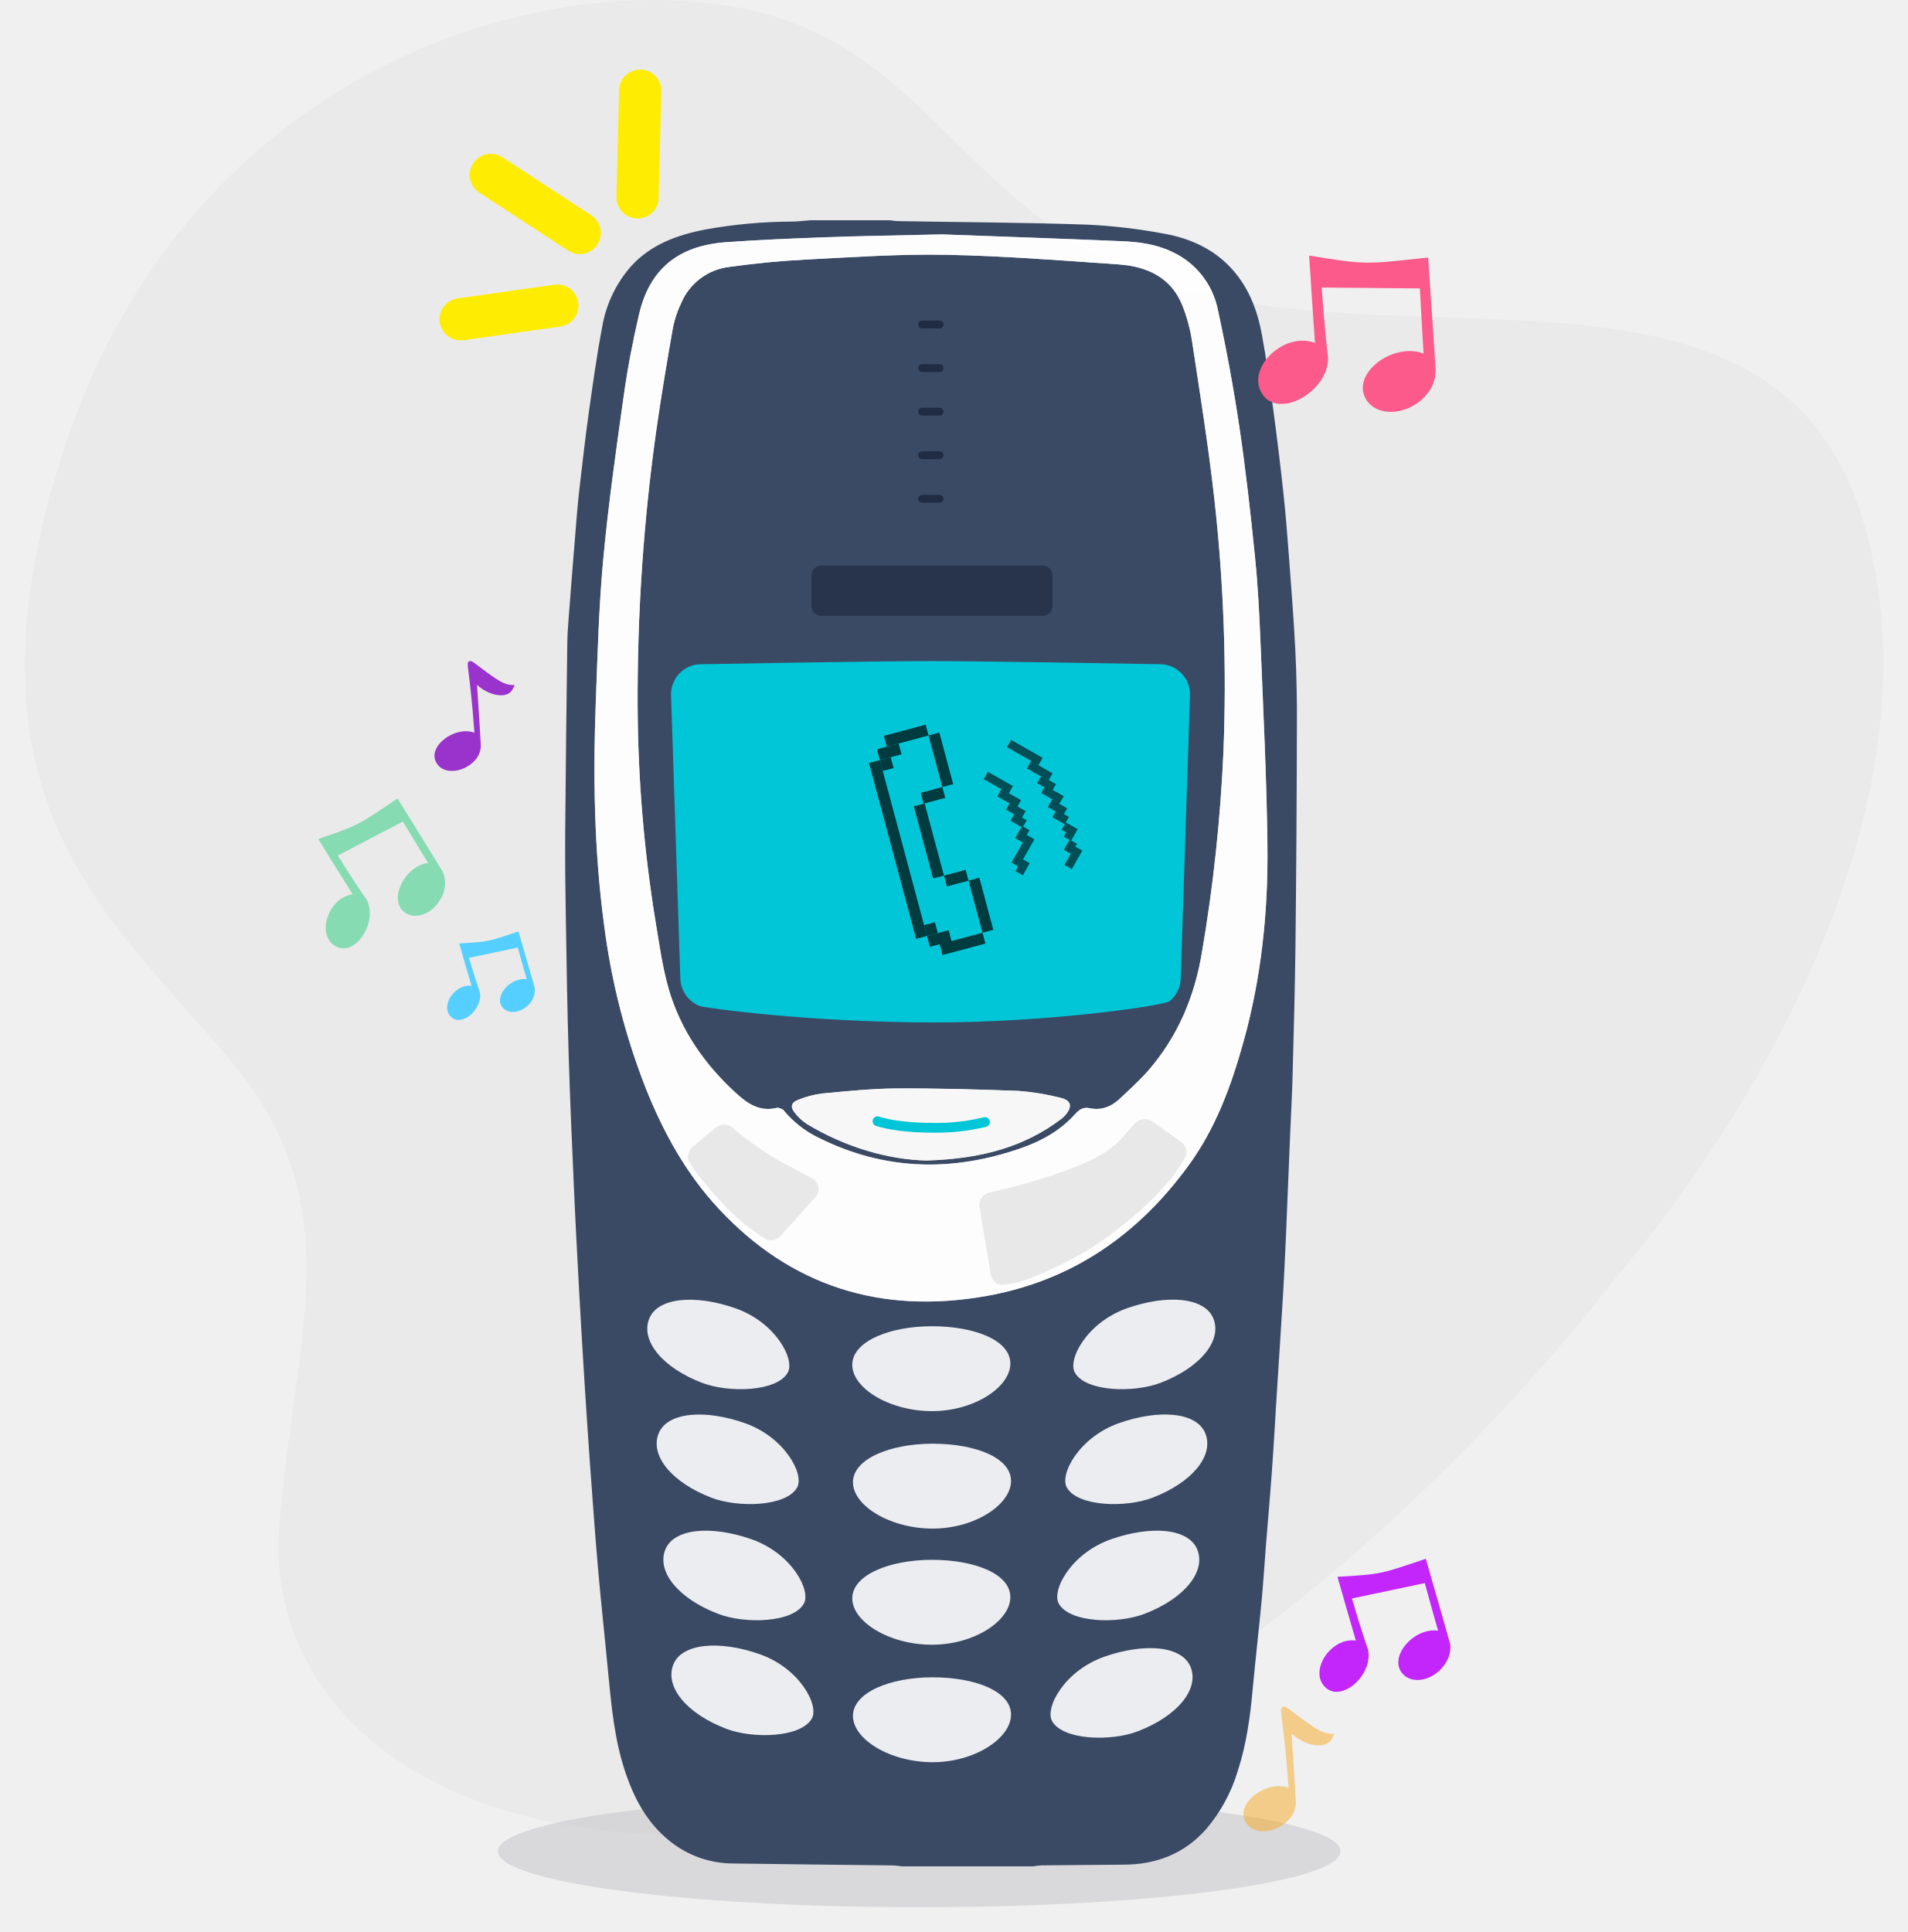
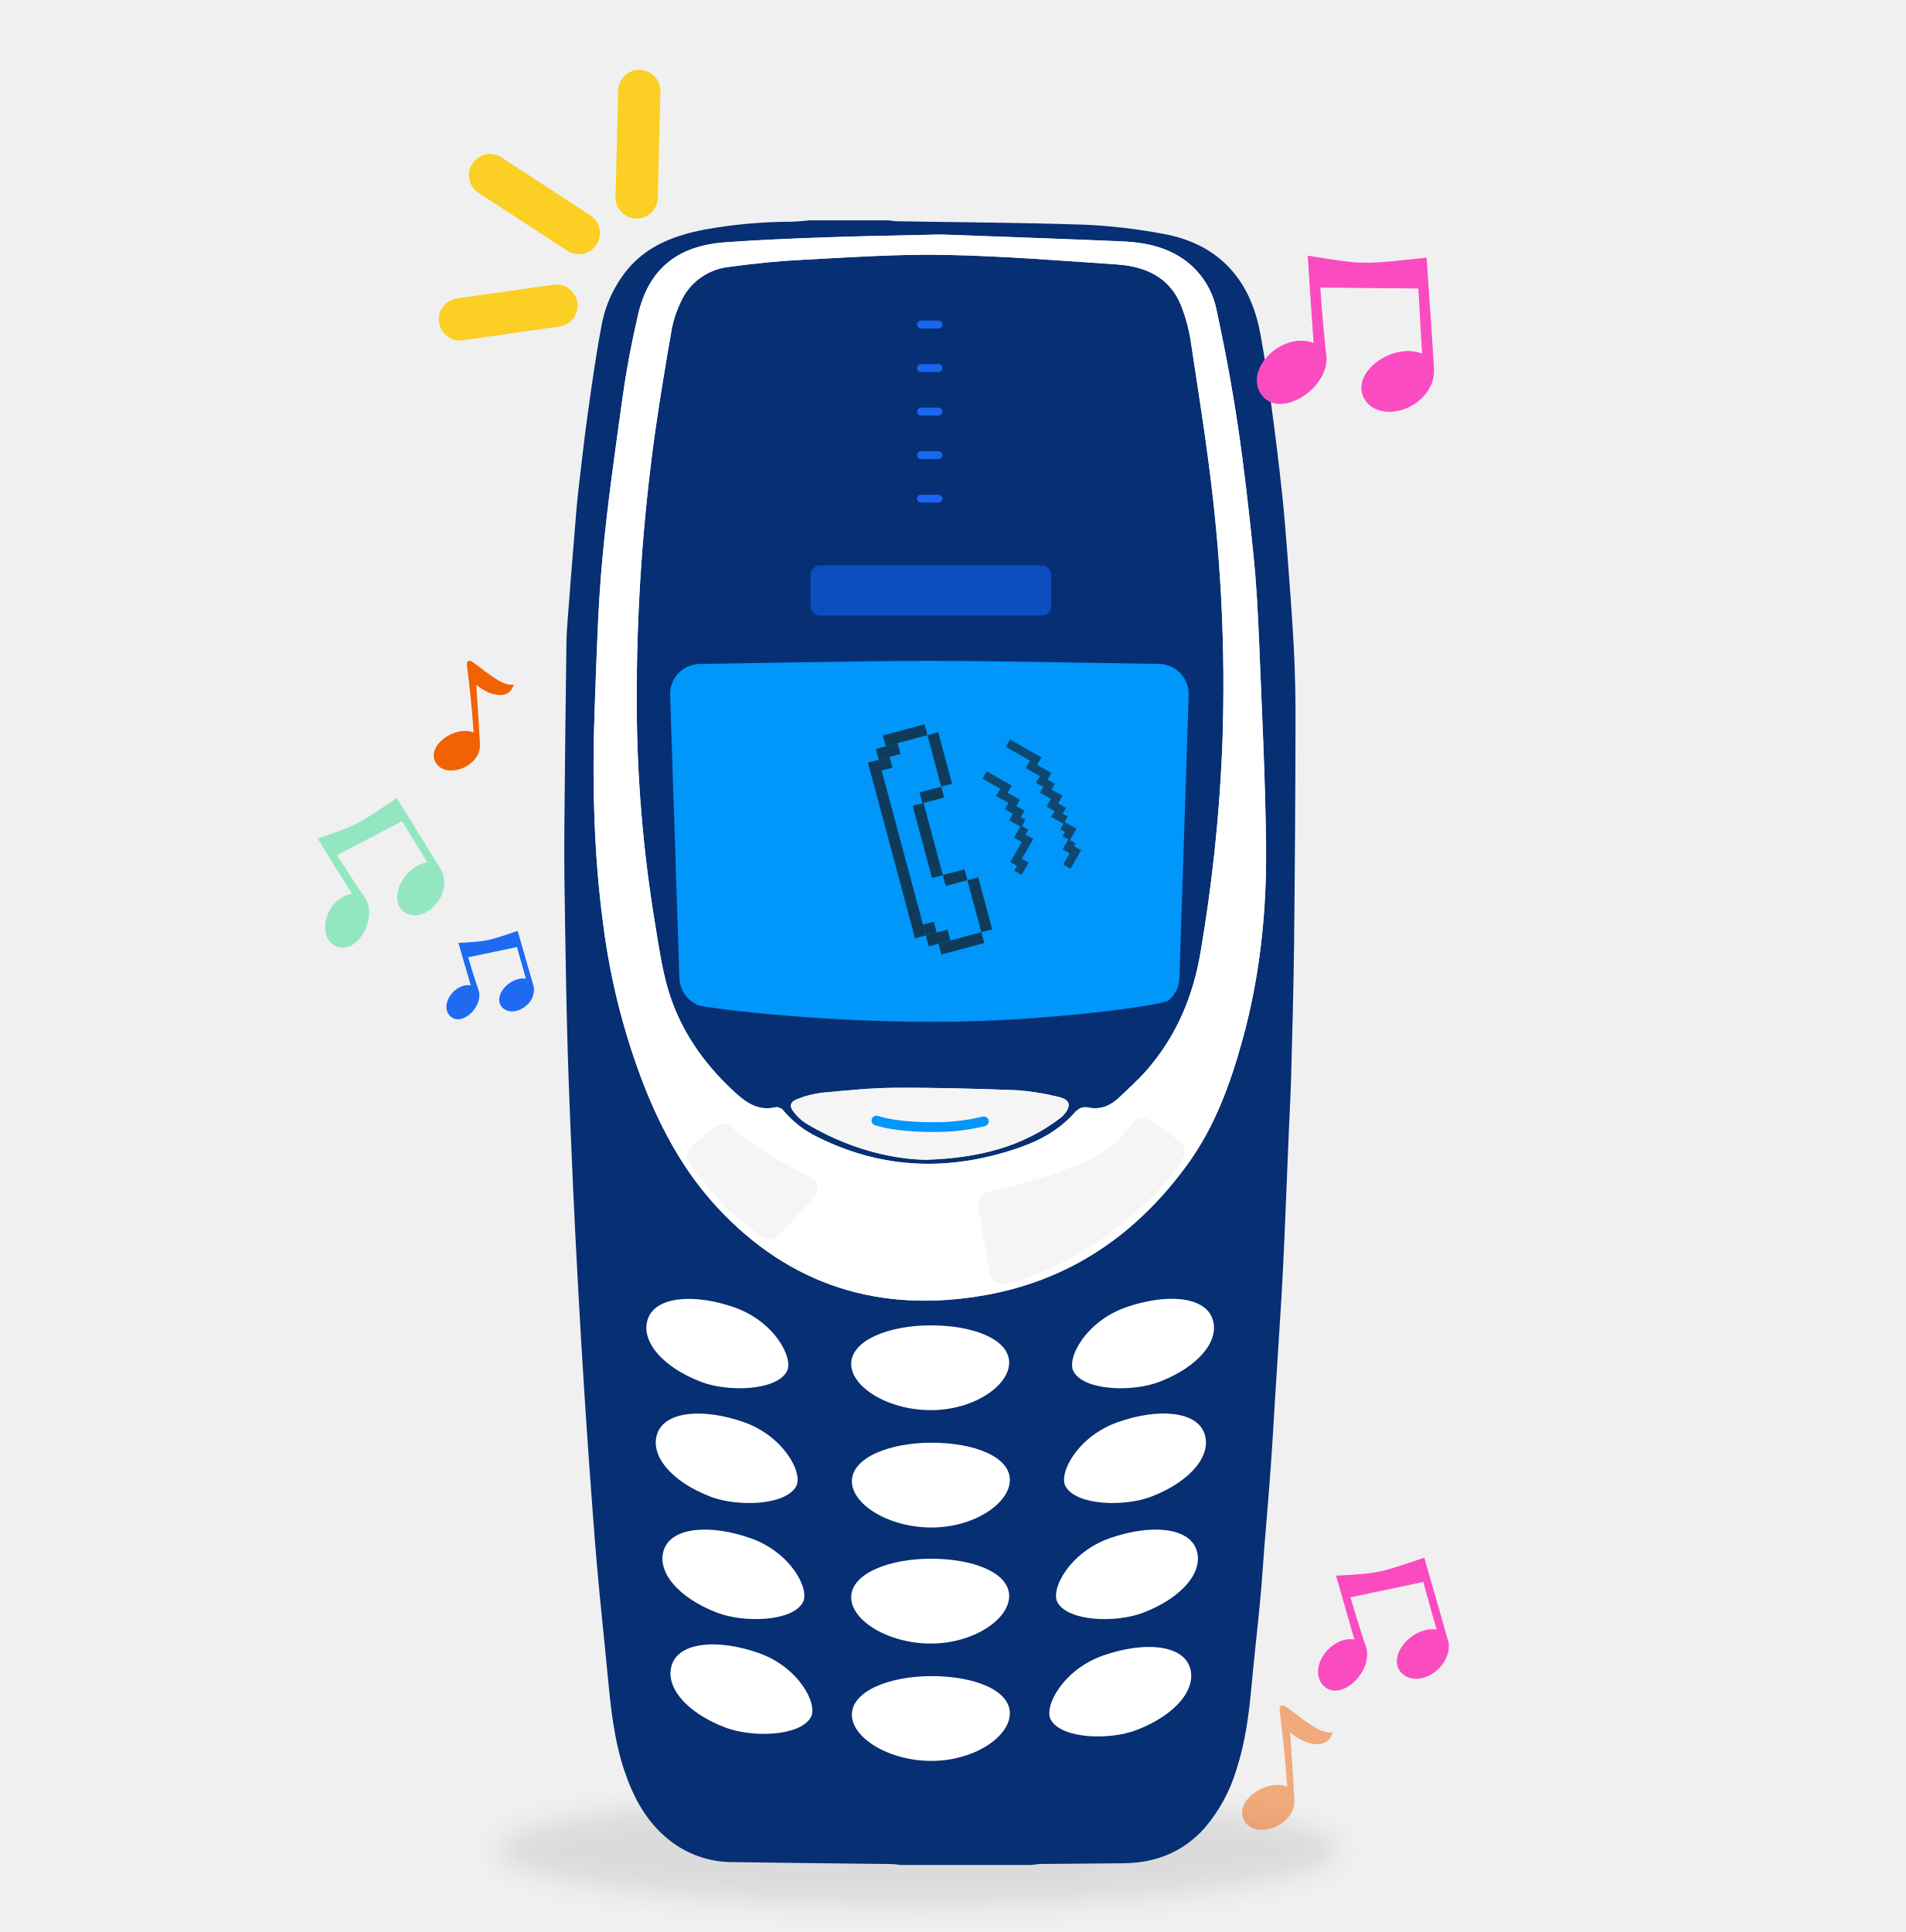
- <svg xmlns="http://www.w3.org/2000/svg" width="1080" height="1094" viewBox="0 0 1080 1094" fill="none">
-   <g opacity=".1" filter="url(#ringtones __a)">
-     <path d="M759.117 1048.31c0 17.5-106.827 31.69-238.605 31.69s-238.605-14.19-238.605-31.69c0-17.51 106.827-31.7 238.605-31.7s238.605 14.19 238.605 31.7Z" fill="#0A0F1A" />
+ <svg xmlns="http://www.w3.org/2000/svg" width="1080" height="1095" viewBox="0 0 1080 1095" fill="none">
+   <g opacity="0.1" filter="url(#filter0_f_196_25258)">
+     <path d="M758.869 1048.49C758.869 1066 652.043 1080.19 520.265 1080.19C388.487 1080.19 281.66 1066 281.66 1048.49C281.66 1030.99 388.487 1016.8 520.265 1016.8C652.043 1016.8 758.869 1030.99 758.869 1048.49Z" fill="#1F1F1F" />
  </g>
-   <path d="M912.494 726.612S710.763 995.03 482.862 1031.56c-227.901 36.52-332.657-61.679-324.798-166.73 7.859-105.051 41.887-180.43-26.169-262.662-68.056-82.232-162.439-148.497-94.304-351.815C105.725 47.035 294.254-16.9 414.806 3.658 535.358 24.216 545.731 138.45 687.187 168.122c141.455 29.672 319.613-25.081 366.763 123.347 47.15 148.429-47.15 323.993-141.456 435.143Z" fill="#B9CBD3" style="mix-blend-mode:luminosity" opacity=".16" />
-   <path d="M733.459 367.379c-.861-17.169-2.267-34.302-3.515-51.453-.931-12.3-1.88-24.601-3.215-36.902a1743.857 1743.857 0 0 0-5.835-47.868c-1.862-13.899-3.778-27.782-6.308-41.576-2.53-13.795-7.486-27.079-17.573-37.904-10.086-10.825-23.213-16.747-37.657-19.33a316.623 316.623 0 0 0-44.143-5.166c-35.479-1.195-70.993-1.353-106.472-1.968-1.634 0-3.25-.334-4.867-.51h-44.81c-3.515.264-7.029.738-10.544.773a280.08 280.08 0 0 0-49.203 4.499c-15.955 3.093-30.752 8.505-41.857 20.683a69.471 69.471 0 0 0-16.466 34.53c-3.128 16.377-5.395 32.913-7.714 49.414-1.968 14.058-3.515 28.116-5.166 42.174-1.002 8.891-1.758 17.836-2.425 26.763a6062.208 6062.208 0 0 0-3.691 46.637c-.334 4.587-.703 9.191-.755 13.795-.457 35.777-.932 71.555-1.195 107.333-.123 16.729.105 33.475.386 50.222.405 25.111.809 50.205 1.564 75.298.756 25.094 1.863 50.398 2.988 75.562.861 19.857 1.933 39.696 3.005 59.536a6249.747 6249.747 0 0 0 3.022 51.153c.949 15.23 1.968 30.459 3.058 45.689 1.441 19.804 2.829 39.608 4.569 59.395 1.757 20.12 3.988 40.206 5.869 60.326 1.757 18.17 3.514 36.34 9.208 53.846 5.078 15.43 12.3 29.62 25.638 40.26a57.322 57.322 0 0 0 35.778 12.61c30.084.46 60.15.72 90.235 1.09 1.757 0 3.514.35 5.271.53h74.332c1.604-.28 3.224-.47 4.85-.56 15.429-.16 30.852-.28 46.269-.39 18.644 0 34.477-6.2 46.76-19.96a90.638 90.638 0 0 0 18.065-33.14c4.902-15.081 7.029-30.633 8.434-46.29 1.582-16.852 3.515-33.687 5.114-50.539.984-10.543 1.599-21.087 2.443-31.507 1.177-14.708 2.512-29.417 3.514-44.142.949-12.916 1.634-25.867 2.443-38.801 1.212-19.329 2.495-38.659 3.655-57.989.65-11 1.159-22.018 1.652-33.019.843-19.628 1.599-39.239 2.424-58.868.44-10.649 1.055-21.297 1.336-31.946.65-24.848 1.371-49.713 1.652-74.561.457-41.588.726-83.176.808-124.765a762.445 762.445 0 0 0-.931-42.964Zm-29.241 222.327c-6.888 24.83-15.692 49.028-31.209 70.29-28.116 38.66-65.422 65.142-114.221 73.805-59.87 10.684-110.97-5.483-151.827-49.449-18.644-19.998-31.349-43.281-41.277-68.182a386.934 386.934 0 0 1-23.512-91.992c-5.764-42.472-6.344-85.156-4.727-127.875 1.019-26.552 1.757-53.157 4.182-79.586 2.899-31.015 7.292-61.925 11.633-92.8 2.126-15.359 5.113-30.664 8.61-45.794 5.922-25.639 22.107-39.029 49.379-40.944 19.031-1.371 38.097-2.127 57.164-2.812 19.066-.685 38.413-.966 65.018-1.599 29.047 1.072 65.422 2.32 101.797 3.848 9.595.404 19.137 1.652 27.976 5.782a46.016 46.016 0 0 1 26.482 33.194 1036.492 1036.492 0 0 1 12.107 65.897c3.655 24.602 6.414 49.326 8.909 74.068 1.652 16.29 2.461 32.668 3.128 49.028 1.529 38.185 3.515 76.37 3.901 114.572.387 37.254-3.461 74.332-13.513 110.549Z" fill="#3A4A65" />
-   <path d="M674.995 193.164a92.073 92.073 0 0 0-5.536-20.349c-6.273-15.569-19.734-21.965-35.988-23.09-32.527-2.232-65.019-4.832-97.633-5.447-26.605-.51-53.298 1.353-79.92 2.723-14.234.721-28.467 2.144-42.578 4.095a33.935 33.935 0 0 0-27.554 20.419 59.76 59.76 0 0 0-4.709 14.058c-3.357 19.137-6.572 38.291-9.331 57.515a1082.214 1082.214 0 0 0-10.649 156.114 774.897 774.897 0 0 0 10.104 122.516c2.091 12.793 3.831 25.779 7.433 38.22 6.713 23.178 20.156 42.684 38.343 59.255 6.52 5.939 13.285 10.455 22.845 8.188a1.906 1.906 0 0 1 1.124 0c.984.387 2.232.633 2.812 1.371a58.21 58.21 0 0 0 20.155 15.71c37.096 18.433 75.316 19.33 114.134 5.781 11.738-4.077 22.51-10.122 30.769-19.33 2.443-2.741 4.657-4.094 8.242-3.356 7.029 1.441 12.617-1.107 17.432-5.711 5.272-5.043 10.772-9.928 15.552-15.393 16.957-19.471 26.358-41.999 30.576-67.092a911.17 911.17 0 0 0 12.16-113.255 945.94 945.94 0 0 0-5.131-143.199c-3.321-30.014-8.119-59.869-12.652-89.743Zm-74.016 440.438c-20.911 15.815-45.179 22.616-76.317 23.565-21.456-.51-45.689-7.328-67.953-20.806a27.896 27.896 0 0 1-6.695-6.326c-2.584-3.181-2.056-5.694 1.915-7.205a53.333 53.333 0 0 1 13.777-3.62c13.952-1.3 27.94-2.759 41.91-2.847 23.108-.123 46.234.545 69.342 1.406 7.41.58 14.761 1.755 21.983 3.515 2.987.597 7.117 1.757 6.906 5.131-.158 2.478-2.583 5.447-4.868 7.187Z" fill="#3A4A65" />
-   <path d="M572.125 772.109c0 13.267-20.279 26.938-44.371 26.938-24.092 0-45.144-12.95-45.144-26.218 0-13.267 21.087-21.842 45.144-21.842s44.371 7.855 44.371 21.122Zm-126.03 5.096c-6.08 10.912-33.388 11.65-48.553 5.816-22.37-8.575-34.723-23.652-30.014-36.076 4.71-12.424 26.359-14.058 48.975-6.116 22.616 7.943 33.774 28.855 29.592 36.376Zm162.547 0c6.08 10.912 33.387 11.65 48.552 5.816 22.37-8.575 34.724-23.652 30.014-36.111-4.709-12.459-26.358-14.058-48.974-6.116-22.616 7.943-33.775 28.89-29.592 36.411Zm-36.131 61.398c0 13.285-20.296 26.956-44.388 26.956s-45.126-12.951-45.126-26.218 21.087-21.842 45.126-21.842c24.04 0 44.388 7.837 44.388 21.104Zm-121.109 3.655c-6.062 10.913-33.387 11.651-48.552 5.817-22.37-8.593-34.724-23.653-29.997-36.112 4.727-12.459 26.359-14.058 48.957-6.098 22.599 7.961 33.74 28.942 29.592 36.393Zm152.688 0c6.08 10.913 33.388 11.651 48.553 5.817 22.37-8.593 34.723-23.653 30.014-36.129-4.71-12.477-26.359-14.058-48.975-6.098s-33.774 28.96-29.592 36.41Zm-31.965 62.137c0 13.267-20.279 26.938-44.371 26.938-24.092 0-45.144-12.951-45.144-26.235 0-13.285 21.087-21.843 45.144-21.843s44.371 7.872 44.371 21.14Zm-116.927 3.637c-6.08 10.93-33.388 11.651-48.553 5.817-22.37-8.576-34.723-23.635-30.014-36.112 4.709-12.476 26.359-14.058 48.975-6.115 22.615 7.943 33.774 28.889 29.592 36.41Zm144.34 0c6.08 10.93 33.388 11.651 48.553 5.817 22.37-8.576 34.723-23.635 30.014-36.112-4.71-12.476-26.359-14.058-48.975-6.115s-33.774 28.889-29.592 36.41Zm-27.027 62.857c0 13.285-20.296 26.957-44.388 26.957s-45.126-12.951-45.126-26.219c0-13.267 21.087-21.842 45.126-21.842 24.04 0 44.388 7.837 44.388 21.104Zm-112.762 2.196c-6.08 10.913-33.388 11.651-48.553 5.817-22.422-8.575-34.723-23.653-30.013-36.112 4.709-12.458 26.358-14.058 48.974-6.115 22.616 7.943 33.775 28.889 29.592 36.41Zm135.994 1.459c6.08 10.913 33.387 11.651 48.553 5.817 22.369-8.593 34.723-23.653 30.013-36.13-4.709-12.476-26.358-14.058-48.974-6.097-22.616 7.96-33.757 28.889-29.592 36.41Zm121.936-495.457c-.457-38.203-2.373-76.388-3.901-114.573-.668-16.36-1.476-32.738-3.128-49.027-2.496-24.742-5.272-49.467-8.91-74.069-3.268-22.071-7.362-44.071-12.107-65.897a46.021 46.021 0 0 0-26.482-33.194c-8.786-4.13-18.381-5.377-27.975-5.781-36.375-1.529-72.75-2.777-101.798-3.849-26.552.633-45.688.896-65.018 1.599s-38.133 1.441-57.164 2.812c-27.272 1.986-43.456 15.376-49.378 41.014-3.515 15.13-6.467 30.436-8.611 45.794-4.34 30.875-8.786 61.785-11.633 92.801-2.478 26.358-3.163 53.034-4.182 79.586-1.617 42.718-1.037 85.402 4.727 127.875a386.994 386.994 0 0 0 23.512 91.992c9.981 24.9 22.686 48.184 41.278 68.217 40.856 43.931 91.957 60.133 151.826 49.449 48.852-8.787 86.106-35.251 114.222-73.805 15.516-21.245 24.32-45.442 31.208-70.29 10.105-36.252 13.953-73.33 13.514-110.654Zm-24.901-52.981a911.098 911.098 0 0 1-12.177 113.202c-4.165 25.093-13.619 47.621-30.576 67.092-4.78 5.465-10.28 10.35-15.552 15.393-4.815 4.604-10.438 7.152-17.432 5.711-3.515-.738-5.799.615-8.242 3.357-8.259 9.243-19.031 15.288-30.769 19.329-38.818 13.479-77.038 12.653-114.134-5.781a58.2 58.2 0 0 1-20.155-15.71c-.58-.738-1.758-.984-2.812-1.37a1.893 1.893 0 0 0-1.125 0c-9.559 2.266-16.324-2.25-22.844-8.189-18.187-16.571-31.63-36.077-38.343-59.255-3.515-12.441-5.272-25.427-7.433-38.22a774.994 774.994 0 0 1-10.14-122.428 1082.214 1082.214 0 0 1 10.649-156.114c2.759-19.224 5.975-38.378 9.331-57.515a59.718 59.718 0 0 1 4.71-14.058 33.923 33.923 0 0 1 27.641-20.454c14.058-1.951 28.345-3.374 42.579-4.095 26.622-1.37 53.315-3.233 79.919-2.723 32.58.615 65.107 3.215 97.633 5.447 16.255 1.125 29.715 7.521 35.989 23.09a92.126 92.126 0 0 1 5.535 20.349c4.534 29.874 9.331 59.747 12.705 89.743a945.918 945.918 0 0 1 5.043 143.199Z" fill="#fff" fill-opacity=".9" />
-   <path d="M598.942 621.231a138.476 138.476 0 0 0-21.984-3.515c-23.107-.861-46.233-1.528-69.341-1.405-13.97.087-27.958 1.546-41.91 2.846a53.333 53.333 0 0 0-13.777 3.62c-3.971 1.511-4.499 4.024-1.915 7.205a27.878 27.878 0 0 0 6.695 6.326c22.194 13.478 46.497 20.296 67.953 20.806 31.138-.949 55.406-7.679 76.317-23.565 2.285-1.757 4.71-4.709 4.868-7.24.211-3.374-3.919-4.481-6.906-5.078Z" fill="#F7F7F7" />
-   <path d="m405.397 638.417-13.109 10.86a7.931 7.931 0 0 0-2.601 6.291c0 2.688 5.272 10.192 18.293 24.601 7.55 8.42 16.281 15.7 25.92 21.614a7.48 7.48 0 0 0 8.364-2.179l19.699-21.965a6.835 6.835 0 0 0-2.003-10.333l-18.855-10.104a192.07 192.07 0 0 1-22.458-15.288l-4.393-3.866a7.52 7.52 0 0 0-8.857.369Zm149.19 44.81 6.397 38.009a7.505 7.505 0 0 0 3.989 5.817c2.108 1.142 11.387.087 22.844-5.079 9.278-4.182 24.602-10.174 43.931-25.076 30.717-23.547 38.221-39.731 38.221-39.731a7.336 7.336 0 0 0 1.683-5.751 7.333 7.333 0 0 0-3.16-5.092l-15.604-11.035a7.737 7.737 0 0 0-9.753.386c-10.403 10.544-10.438 16.466-40.61 27.537a334.469 334.469 0 0 1-42.666 12.125 7.538 7.538 0 0 0-5.272 7.89Z" fill="#E8E8E8" />
-   <path fill-rule="evenodd" clip-rule="evenodd" d="M494.272 634.061a2.762 2.762 0 0 1 3.485-1.767c6.371 2.085 17.464 3.553 30.297 3.553l.053.001c9.773.19 19.529-.877 29.03-3.174a2.763 2.763 0 0 1 1.299 5.371 119.568 119.568 0 0 1-30.409 3.328c-13.094-.002-24.834-1.485-31.989-3.827a2.763 2.763 0 0 1-1.766-3.485Z" fill="#00C6D7" />
-   <path fill-rule="evenodd" clip-rule="evenodd" d="M519.935 183.752c0-1.233.999-2.232 2.231-2.232h9.894a2.231 2.231 0 0 1 0 4.464h-9.894a2.231 2.231 0 0 1-2.231-2.232Zm0 24.672c0-1.233.999-2.232 2.231-2.232h9.894a2.231 2.231 0 0 1 0 4.464h-9.894c-1.232 0-2.231-1-2.231-2.232Zm0 24.672c0-1.233.999-2.232 2.231-2.232h9.894a2.231 2.231 0 0 1 0 4.463h-9.894a2.231 2.231 0 0 1-2.231-2.231Zm0 24.672c0-1.233.999-2.232 2.231-2.232h9.894a2.231 2.231 0 0 1 0 4.463h-9.894a2.231 2.231 0 0 1-2.231-2.231Zm0 24.671c0-1.232.999-2.231 2.231-2.231h9.894a2.231 2.231 0 0 1 0 4.463h-9.894a2.231 2.231 0 0 1-2.231-2.232Z" fill="#202C44" />
-   <path d="M656.538 376.109s-96.824-1.757-129.193-1.757c-32.369 0-129.826 1.757-129.826 1.757a17.053 17.053 0 0 0-16.256 10.553 17.022 17.022 0 0 0-1.281 6.704l5.272 160.929a17.323 17.323 0 0 0 11 15.393c2.161.879 60.678 9.278 133.551 9.278 63.525 0 129.316-9.471 132.462-12.037a16.951 16.951 0 0 0 6.326-12.634l5.272-160.929a17.048 17.048 0 0 0-17.327-17.257Z" fill="#00C6D7" />
-   <path d="M590.445 320.267H465.064a5.526 5.526 0 0 0-5.526 5.526v17.415a5.526 5.526 0 0 0 5.526 5.526h125.381a5.526 5.526 0 0 0 5.526-5.526v-17.415a5.526 5.526 0 0 0-5.526-5.526Z" fill="#27344C" />
-   <path d="M515.718 455.646h-10.051v9.647h10.051v-9.647Zm-10.052 8.381h-4.92v4.71h4.92v-4.71Zm-3.426 4.71h-4.921v4.709h4.921v-4.709Z" fill="#00C6D7" />
-   <path d="M812.937 210.506c0-2.561-1.927-30.43-4.235-64.679-35.719 3.82-34.491 4.268-67.373-1.109a5755.035 5755.035 0 0 0 3.303 49.485c-17.278-6.637-38.748 13.763-30.236 28.274 9.168 15.684 38.006-.768 37.625-19.952 0 0-1.948-15.3-3.578-39.712l55.58.512c.508 7.554 1.143 22.385 2.117 36.874-17.193-6.615-41.203 11.267-32.649 25.842 4.7 8.023 16.939 9.559 27.25 3.414 7.474-4.46 12.217-11.886 12.069-18.949h.127Z" fill="#FB5A8B" />
-   <path d="M286.309 387.152c-3.632-1.057-10.519-6.313-14.636-9.456-4.116-3.144-4.816-3.658-5.892-3.198-2.26.759 0 1.816 2.879 40.428-10.762-4.173-27.039 7.641-21.524 17.043 5.812 9.917 25.371 2.385 25.129-9.917 0-1.165-1.237-20.756-2.125-34.25 6.053 5.718 17.084 8.752 20.259 2.304l1.076-2.195a12.93 12.93 0 0 1-5.166-.759Z" fill="#93C" />
-   <path opacity=".5" d="M749.683 980.902c-4.11-1.199-11.904-7.163-16.562-10.73-4.658-3.566-5.449-4.15-6.667-3.627-2.558.861 0 2.06 3.257 45.865-12.177-4.73-30.596 8.67-24.355 19.34 6.576 11.25 28.709 2.71 28.435-11.25 0-1.32-1.401-23.55-2.405-38.86 6.85 6.487 19.332 9.93 22.924 2.613l1.218-2.49a14.618 14.618 0 0 1-5.845-.861Z" fill="#F6A721" />
-   <path d="M302.657 558.844c-.316-1.248-4.252-14.779-9.067-31.402-17.309 5.781-16.659 5.816-33.564 6.8 2.46 8.558 4.956 17.134 7.029 24.022-9.296-1.388-17.748 11-11.949 17.221 6.256 6.73 18.785-4.516 16.518-13.935 0 0-2.618-7.328-6.08-19.171l27.659-5.817c1.072 3.673 2.988 10.913 5.079 17.924-9.261-1.371-19.242 10.051-13.426 16.307 3.216 3.427 9.437 2.847 13.9-1.3a11.54 11.54 0 0 0 3.954-10.649h-.053Z" fill="#55CFFF" />
-   <path d="M820.889 929.901c-.479-1.86-6.334-22.311-13.514-47.243-25.774 8.682-24.835 8.738-50.002 10.225 3.682 12.866 7.364 25.769 10.42 36.125-13.862-2.082-26.437 16.566-17.802 25.936 9.315 10.096 27.983-6.823 24.614-20.972 0 0-3.903-11.025-9.058-28.836l41.276-8.701c1.583 5.577 4.437 16.398 7.548 26.958-13.771-2.063-28.646 15.134-19.975 24.524 4.768 5.187 14.066 4.313 20.712-1.953 4.805-4.518 7.106-10.802 5.873-16.026l-.092-.037Z" fill="#C226FB" />
-   <path opacity=".5" d="M250.359 493.056c-.932-1.656-11.88-19.28-25.28-40.963-22.243 15.087-21.311 14.874-44.833 23.018 6.873 11.242 13.826 22.324 19.5 31.297-13.719 1.709-20.779 22.671-10.096 29.186 11.508 7.05 24.8-13.885 17.848-26.329 0 0-6.607-9.373-16.197-24.808l36.842-19.226c2.983 4.753 8.551 14.286 14.305 23.419-13.666 1.709-23.256 21.897-12.547 28.466 5.914 3.605 14.518.293 19.18-7.37a17.044 17.044 0 0 0 1.358-16.69h-.08Z" fill="#21CC79" />
-   <path fill-rule="evenodd" clip-rule="evenodd" d="M267.922 92.537c3.61-5.532 11.021-7.089 16.552-3.478l50.331 32.851c5.531 3.611 7.089 11.021 3.478 16.553-3.61 5.531-11.021 7.088-16.552 3.478L271.4 109.09c-5.531-3.611-7.089-11.022-3.478-16.553Zm94.901-53.13c6.604.164 11.824 5.65 11.661 12.253l-1.492 60.389c-.164 6.604-5.649 11.824-12.252 11.661-6.604-.163-11.825-5.648-11.661-12.252l1.492-60.39c.163-6.603 5.649-11.824 12.252-11.66Zm-35.391 131.971c.926 6.54-3.624 12.593-10.165 13.519l-54.739 7.754c-6.54.926-12.593-3.624-13.519-10.165-.926-6.54 3.624-12.592 10.165-13.519l54.739-7.753c6.54-.927 12.593 3.624 13.519 10.164Z" fill="#FFEC03" />
-   <g opacity=".7" fill="#000">
-     <path d="m492.103 432.062 6.132-1.643 26.684 99.586-6.132 1.644-26.684-99.587Zm33.695-15.597 6.133-1.643 7.825 29.204-6.133 1.643-7.825-29.204Zm22.65 82.199 6.133-1.643 7.904 29.496-6.133 1.643-7.904-29.496Zm-30.997-42.089 6.133-1.643 10.955 40.886-6.133 1.643-10.955-40.886Zm-20.857-32.285 12.265-3.286 1.644 6.133-12.266 3.286-1.643-6.133Zm24.763 24.666 12.266-3.287 1.643 6.133-12.265 3.286-1.644-6.132Z" />
-     <path d="m534.539 495.818 12.266-3.287 1.643 6.133-12.266 3.286-1.643-6.132Zm-7.975 40.324 12.266-3.287-1.643-6.133-12.266 3.287 1.643 6.133ZM500.5 416.671l23.655-6.339 1.644 6.133-23.656 6.339-1.643-6.133Zm33.257 124.117 24.239-6.495-1.643-6.133-24.239 6.495 1.643 6.133Zm-35.521-110.369 6.133-1.643 1.643 6.133-6.132 1.643-1.644-6.133Z" />
-     <path d="m524.921 530.009 6.133-1.644-1.644-6.132-6.132 1.643 1.643 6.133Z" />
+   <path d="M733.213 367.563C732.352 350.395 730.946 333.262 729.698 316.111C728.767 303.81 727.818 291.509 726.482 279.209C724.76 263.241 722.816 247.285 720.648 231.341C718.786 217.441 716.87 203.559 714.34 189.764C711.809 175.97 706.854 162.685 696.767 151.861C686.681 141.036 673.554 135.114 659.109 132.531C644.535 129.777 629.784 128.051 614.967 127.364C579.488 126.17 543.974 126.011 508.495 125.396C506.861 125.396 505.244 125.062 503.628 124.887H458.818C455.303 125.15 451.789 125.625 448.274 125.66C431.773 125.707 415.308 127.212 399.071 130.158C383.115 133.251 368.319 138.664 357.214 150.841C348.601 160.583 342.897 172.547 340.748 185.371C337.62 201.749 335.353 218.285 333.034 234.785C331.066 248.843 329.519 262.901 327.867 276.959C326.866 285.851 326.11 294.795 325.442 303.722C324.154 319.245 322.924 334.79 321.752 350.36C321.418 354.946 321.049 359.55 320.997 364.154C320.54 399.932 320.065 435.709 319.802 471.487C319.679 488.216 319.907 504.963 320.188 521.709C320.592 546.821 320.997 571.914 321.752 597.008C322.508 622.101 323.615 647.406 324.74 672.57C325.601 692.426 326.673 712.266 327.744 732.105C328.682 749.151 329.689 766.202 330.767 783.259C331.716 798.488 332.735 813.718 333.825 828.947C335.265 848.752 336.654 868.556 338.393 888.342C340.151 908.463 342.382 928.548 344.263 948.669C346.02 966.839 347.777 985.009 353.471 1002.51C358.549 1017.94 365.771 1032.14 379.109 1042.77C389.256 1050.92 401.874 1055.37 414.887 1055.39C444.971 1055.84 475.037 1056.11 505.121 1056.48C506.879 1056.48 508.636 1056.83 510.393 1057H584.725C586.329 1056.72 587.949 1056.53 589.575 1056.44C605.004 1056.29 620.426 1056.16 635.843 1056.05C654.488 1056.05 670.321 1049.85 682.604 1036.09C690.886 1026.44 697.041 1015.14 700.668 1002.95C705.571 987.873 707.697 972.322 709.103 956.664C710.685 939.812 712.618 922.978 714.217 906.126C715.201 895.582 715.816 885.039 716.659 874.618C717.837 859.91 719.172 845.202 720.174 830.476C721.123 817.56 721.808 804.609 722.616 791.676C723.829 772.346 725.112 753.017 726.272 733.687C726.922 722.686 727.431 711.668 727.923 700.668C728.767 681.039 729.522 661.428 730.348 641.8C730.788 631.151 731.403 620.502 731.684 609.853C732.334 585.006 733.055 560.141 733.336 535.293C733.793 493.705 734.062 452.116 734.144 410.528C734.238 396.212 733.927 381.891 733.213 367.563ZM703.972 589.891C697.084 614.721 688.28 638.918 672.763 660.181C644.647 698.84 607.341 725.322 558.542 733.985C498.672 744.67 447.571 728.503 406.715 684.536C388.071 664.539 375.366 641.255 365.438 616.355C353.854 586.772 345.957 555.876 341.925 524.363C336.162 481.89 335.582 439.206 337.198 396.488C338.218 369.936 338.956 343.331 341.381 316.902C344.28 285.886 348.673 254.976 353.014 224.101C355.14 208.743 358.127 193.437 361.624 178.307C367.546 152.669 383.731 139.279 411.003 137.363C430.034 135.993 449.1 135.237 468.166 134.552C487.233 133.866 506.58 133.585 533.185 132.953C562.232 134.024 598.607 135.272 634.982 136.801C644.577 137.205 654.119 138.453 662.958 142.582C669.713 145.582 675.646 150.165 680.256 155.943C684.865 161.721 688.015 168.524 689.44 175.777C694.184 197.602 698.226 219.603 701.547 241.674C705.202 266.275 707.961 291 710.456 315.742C712.108 332.032 712.917 348.409 713.584 364.769C715.113 402.954 717.099 441.139 717.485 479.342C717.872 516.596 714.024 553.674 703.972 589.891Z" fill="#072F73" />
+   <path d="M674.749 193.348C673.69 186.375 671.832 179.547 669.214 172.999C662.941 157.43 649.48 151.033 633.226 149.909C600.699 147.677 568.207 145.076 535.593 144.461C508.988 143.951 482.295 145.814 455.673 147.185C441.439 147.905 427.205 149.329 413.095 151.279C407.102 151.929 401.391 154.163 396.548 157.752C391.706 161.34 387.906 166.154 385.541 171.698C383.394 176.171 381.812 180.893 380.832 185.756C377.475 204.893 374.259 224.047 371.501 243.271C364.188 294.984 360.63 347.159 360.852 399.386C360.97 440.427 364.349 481.395 370.956 521.901C373.047 534.694 374.787 547.68 378.389 560.121C385.102 583.3 398.545 602.805 416.732 619.376C423.252 625.315 430.017 629.832 439.576 627.565C439.943 627.451 440.335 627.451 440.701 627.565C441.685 627.951 442.933 628.197 443.513 628.935C448.984 635.601 455.869 640.967 463.668 644.645C500.764 663.079 538.984 663.975 577.802 650.427C589.54 646.35 600.312 640.305 608.571 631.097C611.014 628.356 613.228 627.002 616.813 627.74C623.842 629.181 629.43 626.633 634.245 622.029C639.517 616.986 645.017 612.101 649.796 606.636C666.754 587.165 676.155 564.638 680.373 539.544C686.784 502.083 690.845 464.257 692.533 426.289C694.446 378.495 692.73 330.625 687.402 283.091C684.08 253.077 679.283 223.221 674.749 193.348ZM600.734 633.785C579.823 649.601 555.555 656.401 524.417 657.35C502.961 656.841 478.728 650.022 456.464 636.544C453.897 634.821 451.634 632.683 449.769 630.218C447.185 627.038 447.713 624.525 451.684 623.013C456.094 621.196 460.727 619.979 465.461 619.394C479.413 618.093 493.401 616.635 507.371 616.547C530.479 616.424 553.605 617.092 576.712 617.953C584.123 618.532 591.474 619.707 598.696 621.467C601.683 622.065 605.812 623.224 605.602 626.598C605.443 629.076 603.018 632.046 600.734 633.785Z" fill="#072F73" />
+   <path d="M571.88 772.294C571.88 785.561 551.601 799.233 527.509 799.233C503.417 799.233 482.365 786.282 482.365 773.015C482.365 759.747 503.452 751.172 527.509 751.172C551.566 751.172 571.88 759.027 571.88 772.294Z" fill="white" />
+   <path d="M445.85 777.389C439.77 788.301 412.462 789.039 397.297 783.205C374.927 774.63 362.574 759.553 367.283 747.129C371.993 734.705 393.642 733.071 416.258 741.014C438.874 748.956 450.032 769.868 445.85 777.389Z" fill="white" />
+   <path d="M608.396 777.387C614.477 788.3 641.784 789.038 656.949 783.204C679.319 774.628 691.673 759.551 686.963 747.092C682.254 734.633 660.604 733.034 637.989 740.977C615.373 748.92 604.214 769.866 608.396 777.387Z" fill="white" />
+   <path d="M572.266 838.788C572.266 852.073 551.97 865.744 527.878 865.744C503.786 865.744 482.752 852.793 482.752 839.526C482.752 826.259 503.839 817.684 527.878 817.684C551.917 817.684 572.266 825.521 572.266 838.788Z" fill="white" />
+   <path d="M451.155 842.442C445.093 853.355 417.768 854.093 402.602 848.259C380.233 839.666 367.879 824.606 372.606 812.147C377.333 799.688 398.965 798.089 421.563 806.049C444.161 814.01 455.302 834.991 451.155 842.442Z" fill="white" />
+   <path d="M603.844 842.441C609.924 853.354 637.232 854.092 652.397 848.258C674.766 839.665 687.12 824.605 682.41 812.129C677.701 799.652 656.052 798.071 633.436 806.031C610.82 813.992 599.661 834.991 603.844 842.441Z" fill="white" />
+   <path d="M571.88 904.577C571.88 917.844 551.601 931.516 527.509 931.516C503.417 931.516 482.365 918.565 482.365 905.28C482.365 891.995 503.452 883.438 527.509 883.438C551.566 883.438 571.88 891.31 571.88 904.577Z" fill="white" />
+   <path d="M454.952 908.217C448.872 919.147 421.564 919.867 406.399 914.033C384.029 905.458 371.675 890.398 376.385 877.922C381.094 865.445 402.744 863.864 425.359 871.806C447.975 879.749 459.134 900.696 454.952 908.217Z" fill="white" />
+   <path d="M599.293 908.217C605.373 919.147 632.681 919.867 647.846 914.033C670.216 905.458 682.569 890.398 677.86 877.922C673.15 865.445 651.501 863.864 628.885 871.806C606.269 879.749 595.111 900.696 599.293 908.217Z" fill="white" />
+   <path d="M572.266 971.073C572.266 984.358 551.97 998.03 527.878 998.03C503.786 998.03 482.752 985.079 482.752 971.811C482.752 958.544 503.839 949.969 527.878 949.969C551.917 949.969 572.266 957.806 572.266 971.073Z" fill="white" />
+   <path d="M459.503 973.27C453.423 984.183 426.115 984.921 410.95 979.087C388.528 970.511 376.227 955.434 380.936 942.975C385.646 930.516 407.295 928.917 429.911 936.86C452.527 944.803 463.685 965.749 459.503 973.27Z" fill="white" />
+   <path d="M595.497 974.727C601.577 985.639 628.884 986.377 644.049 980.543C666.419 971.95 678.773 956.89 674.063 944.414C669.354 931.937 647.704 930.356 625.089 938.316C602.473 946.277 591.332 967.206 595.497 974.727Z" fill="white" />
+   <path d="M717.434 479.272C716.977 441.07 715.061 402.885 713.533 364.7C712.865 348.339 712.056 331.962 710.405 315.672C707.909 290.93 705.133 266.206 701.495 241.604C698.227 219.533 694.132 197.532 689.388 175.707C687.964 168.454 684.814 161.651 680.204 155.873C675.595 150.095 669.661 145.512 662.906 142.513C654.12 138.383 644.525 137.135 634.931 136.731C598.556 135.202 562.18 133.955 533.133 132.883C506.581 133.515 487.444 133.779 468.115 134.482C448.785 135.185 429.982 135.923 410.951 137.294C383.679 139.279 367.494 152.669 361.573 178.308C358.058 193.438 355.106 208.743 352.962 224.102C348.622 254.977 344.176 285.887 341.329 316.902C338.851 343.261 338.166 369.936 337.147 396.488C335.53 439.207 336.11 481.891 341.874 524.363C345.906 555.876 353.802 586.773 365.386 616.356C375.367 641.256 388.072 664.539 406.664 684.572C447.52 728.503 498.621 744.705 558.49 734.021C607.342 725.235 644.596 698.771 672.712 660.217C688.228 638.971 697.032 614.774 703.92 589.926C714.025 553.674 717.873 516.596 717.434 479.272ZM692.533 426.291C690.838 464.242 686.771 502.05 680.356 539.493C676.191 564.587 666.737 587.115 649.779 606.585C645 612.05 639.499 616.935 634.228 621.979C629.413 626.583 623.79 629.131 616.796 627.69C613.281 626.952 610.997 628.305 608.554 631.046C600.295 640.289 589.523 646.334 577.785 650.376C538.967 663.854 500.747 663.028 463.651 644.595C455.852 640.916 448.967 635.55 443.496 628.885C442.916 628.147 441.738 627.901 440.684 627.514C440.318 627.4 439.926 627.4 439.559 627.514C430 629.781 423.234 625.265 416.715 619.325C398.528 602.754 385.085 583.249 378.372 560.071C374.857 547.629 373.1 534.643 370.939 521.851C364.325 481.374 360.934 440.436 360.799 399.423C360.577 347.196 364.136 295.021 371.448 243.309C374.207 224.084 377.423 204.93 380.779 185.794C381.759 180.93 383.341 176.208 385.489 171.736C387.856 166.173 391.667 161.344 396.527 157.748C401.386 154.152 407.119 151.919 413.13 151.281C427.188 149.331 441.475 147.907 455.709 147.187C482.331 145.816 509.024 143.954 535.628 144.463C568.208 145.078 600.735 147.679 633.261 149.911C649.516 151.035 662.976 157.432 669.25 173.001C671.868 179.55 673.725 186.377 674.785 193.35C679.319 223.223 684.116 253.096 687.49 283.093C692.789 330.629 694.475 378.5 692.533 426.291Z" fill="white" />
+   <path d="M598.697 621.415C591.475 619.656 584.124 618.48 576.713 617.901C553.605 617.04 530.48 616.372 507.372 616.495C493.402 616.583 479.414 618.041 465.462 619.342C460.728 619.927 456.095 621.145 451.685 622.962C447.713 624.473 447.186 626.986 449.769 630.167C451.635 632.632 453.898 634.769 456.465 636.493C478.659 649.971 502.961 656.789 524.418 657.299C555.556 656.35 579.824 649.619 600.735 633.734C603.019 631.977 605.444 629.024 605.603 626.494C605.813 623.12 601.684 622.013 598.697 621.415Z" fill="#F5F5F5" />
+   <path d="M405.152 638.599L392.043 649.459C391.169 650.249 390.483 651.223 390.033 652.311C389.583 653.399 389.381 654.574 389.442 655.75C389.442 658.439 394.714 665.942 407.735 680.352C415.285 688.771 424.016 696.052 433.655 701.966C435.103 702.512 436.685 702.596 438.183 702.206C439.681 701.815 441.021 700.97 442.019 699.787L461.718 677.821C462.356 677.044 462.814 676.136 463.06 675.162C463.307 674.187 463.336 673.171 463.144 672.184C462.953 671.197 462.547 670.265 461.954 669.453C461.361 668.642 460.597 667.971 459.715 667.488L440.86 657.384C433.022 652.825 425.518 647.716 418.402 642.096L414.009 638.23C412.684 637.346 411.112 636.905 409.52 636.971C407.929 637.038 406.399 637.608 405.152 638.599Z" fill="#F5F5F5" />
+   <path d="M554.342 683.41L560.739 721.419C560.876 722.641 561.312 723.811 562.007 724.825C562.703 725.84 563.637 726.667 564.728 727.236C566.836 728.378 576.115 727.324 587.572 722.157C596.85 717.975 612.173 711.983 631.503 697.081C662.22 673.534 669.723 657.35 669.723 657.35C670.393 656.563 670.888 655.645 671.178 654.654C671.469 653.663 671.547 652.622 671.407 651.599C671.268 650.576 670.915 649.594 670.37 648.716C669.826 647.839 669.102 647.086 668.247 646.507L652.643 635.472C651.221 634.405 649.474 633.861 647.698 633.932C645.921 634.002 644.224 634.683 642.89 635.859C632.487 646.402 632.452 652.324 602.28 663.395C588.342 668.376 574.089 672.427 559.614 675.52C557.964 676.032 556.541 677.095 555.581 678.531C554.621 679.967 554.184 681.69 554.342 683.41Z" fill="#F5F5F5" />
+   <path fill-rule="evenodd" clip-rule="evenodd" d="M494.026 634.244C494.501 632.794 496.062 632.003 497.512 632.478C503.883 634.563 514.976 636.031 527.808 636.031C527.826 636.031 527.844 636.031 527.862 636.031C537.635 636.222 547.391 635.155 556.892 632.857C558.375 632.499 559.868 633.41 560.227 634.893C560.585 636.377 559.674 637.87 558.191 638.228C548.239 640.635 538.019 641.754 527.782 641.557C514.688 641.555 502.948 640.071 495.793 637.73C494.343 637.255 493.552 635.694 494.026 634.244Z" fill="#0096FA" />
+   <path fill-rule="evenodd" clip-rule="evenodd" d="M519.689 183.935C519.689 182.702 520.689 181.703 521.921 181.703H531.814C533.047 181.703 534.046 182.702 534.046 183.935C534.046 185.167 533.047 186.167 531.814 186.167H521.921C520.689 186.167 519.689 185.167 519.689 183.935Z" fill="#1967F1" />
+   <path fill-rule="evenodd" clip-rule="evenodd" d="M519.689 208.607C519.689 207.374 520.689 206.375 521.921 206.375H531.814C533.047 206.375 534.046 207.374 534.046 208.607C534.046 209.839 533.047 210.838 531.814 210.838H521.921C520.689 210.838 519.689 209.839 519.689 208.607Z" fill="#1967F1" />
+   <path fill-rule="evenodd" clip-rule="evenodd" d="M519.689 233.279C519.689 232.046 520.689 231.047 521.921 231.047H531.814C533.047 231.047 534.046 232.046 534.046 233.279C534.046 234.511 533.047 235.51 531.814 235.51H521.921C520.689 235.51 519.689 234.511 519.689 233.279Z" fill="#1967F1" />
+   <path fill-rule="evenodd" clip-rule="evenodd" d="M519.689 257.95C519.689 256.718 520.689 255.719 521.921 255.719H531.814C533.047 255.719 534.046 256.718 534.046 257.95C534.046 259.183 533.047 260.182 531.814 260.182H521.921C520.689 260.182 519.689 259.183 519.689 257.95Z" fill="#1967F1" />
+   <path fill-rule="evenodd" clip-rule="evenodd" d="M519.689 282.622C519.689 281.39 520.689 280.391 521.921 280.391H531.814C533.047 280.391 534.046 281.39 534.046 282.622C534.046 283.855 533.047 284.854 531.814 284.854H521.921C520.689 284.854 519.689 283.855 519.689 282.622Z" fill="#1967F1" />
+   <path d="M656.292 376.292C656.292 376.292 559.467 374.535 527.099 374.535C494.73 374.535 397.273 376.292 397.273 376.292C394.976 376.226 392.689 376.625 390.549 377.465C388.41 378.305 386.463 379.569 384.825 381.181C383.186 382.793 381.891 384.719 381.017 386.845C380.142 388.97 379.706 391.25 379.736 393.549L385.008 554.478C385.152 557.834 386.268 561.076 388.221 563.809C390.174 566.542 392.88 568.648 396.008 569.871C398.169 570.75 456.686 579.15 529.559 579.15C593.084 579.15 658.875 569.678 662.021 567.112C663.922 565.585 665.471 563.666 666.562 561.485C667.654 559.305 668.263 556.915 668.347 554.478L673.619 393.549C673.647 391.269 673.218 389.006 672.356 386.895C671.495 384.784 670.219 382.867 668.603 381.258C666.987 379.649 665.065 378.381 662.951 377.528C660.836 376.675 658.572 376.255 656.292 376.292Z" fill="#0096FA" />
+   <path d="M590.2 320.449H464.819C461.767 320.449 459.293 322.923 459.293 325.975V343.391C459.293 346.443 461.767 348.917 464.819 348.917H590.2C593.252 348.917 595.726 346.443 595.726 343.391V325.975C595.726 322.923 593.252 320.449 590.2 320.449Z" fill="#0C4EC0" />
+   <path d="M515.471 455.828H505.42V465.475H515.471V455.828Z" fill="#0096FA" />
+   <path d="M505.42 464.211H500.5V468.92H505.42V464.211Z" fill="#0096FA" />
+   <path d="M501.993 468.922H497.072V473.631H501.993V468.922Z" fill="#0096FA" />
+   <path d="M812.692 210.691C812.692 208.13 810.765 180.261 808.457 146.012C772.738 149.832 773.966 150.28 741.083 144.902C742.184 162.507 743.37 180.176 744.386 194.388C727.109 187.751 705.639 208.151 714.151 222.662C723.319 238.346 752.157 221.894 751.776 202.71C751.776 202.71 749.828 187.41 748.198 162.998L803.778 163.51C804.286 171.064 804.921 185.895 805.895 200.384C788.702 193.769 764.692 211.651 773.246 226.225C777.946 234.249 790.184 235.785 800.496 229.64C807.97 225.18 812.713 217.754 812.565 210.691H812.692Z" fill="#FB4BC1" />
+   <path d="M286.064 387.335C282.432 386.278 275.545 381.022 271.428 377.879C267.312 374.735 266.612 374.221 265.536 374.681C263.276 375.44 265.536 376.497 268.415 415.109C257.653 410.936 241.376 422.75 246.891 432.152C252.703 442.07 272.262 434.537 272.02 422.235C272.02 421.07 270.782 401.479 269.895 387.986C275.948 393.703 286.979 396.738 290.154 390.289L291.23 388.094C289.475 388.195 287.717 387.937 286.064 387.335Z" fill="#F06305" />
+   <path opacity="0.5" d="M749.437 981.086C745.327 979.887 737.533 973.922 732.875 970.356C728.217 966.79 727.425 966.206 726.208 966.728C723.65 967.589 726.208 968.788 729.465 1012.6C717.287 1007.86 698.869 1021.27 705.11 1031.94C711.686 1043.19 733.819 1034.64 733.545 1020.68C733.545 1019.36 732.144 997.134 731.14 981.823C737.99 988.31 750.472 991.754 754.064 984.437L755.282 981.946C753.296 982.061 751.308 981.768 749.437 981.086Z" fill="#F06305" />
+   <path d="M302.411 559.027C302.095 557.779 298.159 544.249 293.344 527.625C276.035 533.406 276.685 533.441 259.78 534.426C262.24 542.983 264.736 551.559 266.809 558.447C257.513 557.059 249.061 569.448 254.86 575.668C261.116 582.399 273.645 571.152 271.378 561.733C271.378 561.733 268.76 554.406 265.298 542.562L292.957 536.745C294.029 540.418 295.944 547.658 298.036 554.669C288.775 553.298 278.794 564.721 284.61 570.976C287.826 574.403 294.047 573.823 298.51 569.676C300.031 568.392 301.194 566.737 301.887 564.871C302.58 563.006 302.779 560.992 302.464 559.027H302.411Z" fill="#1E6BF1" />
+   <path d="M820.642 930.083C820.164 928.224 814.309 907.772 807.129 882.84C781.355 891.522 782.294 891.578 757.127 893.066C760.809 905.931 764.491 918.834 767.547 929.19C753.684 927.108 741.11 945.756 749.745 955.126C759.06 965.222 777.728 948.303 774.359 934.154C774.359 934.154 770.456 923.129 765.301 905.318L806.577 896.617C808.16 902.194 811.014 913.015 814.125 923.575C800.354 921.512 785.479 938.71 794.15 948.099C798.918 953.286 808.216 952.412 814.862 946.147C819.667 941.629 821.968 935.344 820.734 930.12L820.642 930.083Z" fill="#FB4BC1" />
+   <path opacity="0.5" d="M250.113 493.24C249.181 491.585 238.232 473.96 224.833 452.277C202.59 467.365 203.522 467.151 180 475.296C186.873 486.538 193.826 497.62 199.5 506.592C185.781 508.301 178.721 529.263 189.403 535.779C200.911 542.828 214.204 521.893 207.252 509.449C207.252 509.449 200.645 500.076 191.055 484.642L227.897 465.415C230.88 470.169 236.448 479.702 242.202 488.834C228.536 490.543 218.946 510.731 229.655 517.3C235.569 520.905 244.173 517.594 248.835 509.93C250.478 507.502 251.467 504.689 251.705 501.764C251.943 498.84 251.422 495.903 250.193 493.24H250.113Z" fill="#35DE90" />
+   <path fill-rule="evenodd" clip-rule="evenodd" d="M267.675 92.721C271.285 87.19 278.696 85.633 284.227 89.243L334.558 122.095C340.089 125.705 341.647 133.116 338.036 138.647C334.426 144.179 327.015 145.736 321.484 142.126L271.153 109.274C265.622 105.664 264.064 98.253 267.675 92.721Z" fill="#FBCF23" />
+   <path fill-rule="evenodd" clip-rule="evenodd" d="M362.577 39.592C369.18 39.755 374.401 45.241 374.238 51.844L372.745 112.234C372.582 118.837 367.097 124.058 360.493 123.895C353.89 123.731 348.669 118.246 348.833 111.643L350.325 51.253C350.488 44.65 355.974 39.429 362.577 39.592Z" fill="#FBCF23" />
+   <path fill-rule="evenodd" clip-rule="evenodd" d="M327.186 171.563C328.112 178.103 323.561 184.156 317.021 185.082L262.282 192.836C255.742 193.762 249.689 189.212 248.763 182.672C247.837 176.131 252.387 170.079 258.928 169.152L313.667 161.399C320.207 160.472 326.26 165.023 327.186 171.563Z" fill="#FBCF23" />
+   <g opacity="0.7">
+     <path d="M491.857 432.246L497.99 430.603L524.674 530.189L518.541 531.832L491.857 432.246Z" fill="#141414" />
+     <path d="M525.553 416.648L531.686 415.005L539.511 444.209L533.378 445.853L525.553 416.648Z" fill="#141414" />
+     <path d="M548.203 498.848L554.336 497.204L562.239 526.701L556.107 528.344L548.203 498.848Z" fill="#141414" />
+     <path d="M517.207 456.758L523.34 455.115L534.295 496L528.162 497.644L517.207 456.758Z" fill="#141414" />
+     <path d="M496.35 424.473L508.615 421.186L510.259 427.319L497.993 430.606L496.35 424.473Z" fill="#141414" />
+     <path d="M521.111 449.141L533.377 445.854L535.02 451.987L522.755 455.273L521.111 449.141Z" fill="#141414" />
+     <path d="M534.295 496L546.561 492.713L548.204 498.846L535.938 502.133L534.295 496Z" fill="#141414" />
+     <path d="M526.318 536.324L538.584 533.038L536.941 526.905L524.675 530.191L526.318 536.324Z" fill="#141414" />
+     <path d="M500.254 416.855L523.909 410.517L525.553 416.65L501.897 422.988L500.254 416.855Z" fill="#141414" />
+     <path d="M533.512 540.973L557.751 534.478L556.108 528.345L531.868 534.84L533.512 540.973Z" fill="#141414" />
+     <path d="M497.99 430.602L504.123 428.958L505.766 435.091L499.634 436.734L497.99 430.602Z" fill="#141414" />
+     <path d="M524.676 530.191L530.809 528.548L529.165 522.415L523.032 524.059L524.676 530.191Z" fill="#141414" />
  </g>
-   <g opacity=".6" fill-rule="evenodd" clip-rule="evenodd" fill="#000">
-     <path d="m578.787 467.713 4.159 2.366-1.542 2.71 4.36 2.479-6.46 11.358 3.798 2.16-3.907 6.868-4.159-2.365 1.542-2.71-3.797-2.16 6.459-11.357-4.359-2.48 3.906-6.869Z" />
-     <path d="m567.063 446.884-10.02-5.699 2.365-4.159 14.179 8.064-2.32 4.079 6.934 3.943-2.01 3.535 4.622 2.629-2.088 3.671 2.679 1.524-2.365 4.158-6.838-3.889 2.088-3.671-4.622-2.629 2.01-3.534-6.933-3.944 2.319-4.078Zm38.628 28.574 4.159 2.365-.905 1.591 3.942 2.243-5.976 10.508-4.159-2.365 3.612-6.35-3.943-2.242 3.27-5.75Zm-21.802-44.554-13.691-7.787 2.365-4.159 17.85 10.153-2.397 4.214 8.021 4.562-2.165 3.807 4.079 2.319-1.856 3.263 6.254 3.557-2.475 4.35 4.487 2.552-1.856 3.263 2.815 1.601-2.365 4.159-6.974-3.967 1.856-3.263-4.486-2.551 2.474-4.351-6.254-3.556 1.856-3.263-4.079-2.32 2.165-3.807-8.021-4.562 2.397-4.214Z" />
-     <path d="m603.72 471.331-2.543-1.447 2.365-4.158 6.702 3.811-3.735 6.566-4.158-2.365 1.369-2.407Z" />
+   <g opacity="0.6">
+     <path fill-rule="evenodd" clip-rule="evenodd" d="M578.539 467.898L582.698 470.264L581.156 472.974L585.516 475.453L579.056 486.811L582.853 488.971L578.947 495.839L574.788 493.474L576.33 490.764L572.533 488.604L578.992 477.247L574.632 474.767L578.539 467.898Z" fill="#141414" />
+     <path fill-rule="evenodd" clip-rule="evenodd" d="M566.815 447.069L556.795 441.369L559.16 437.211L573.339 445.275L571.019 449.354L577.953 453.297L575.942 456.832L580.565 459.461L578.477 463.132L581.156 464.655L578.791 468.814L571.953 464.925L574.041 461.254L569.419 458.625L571.429 455.091L564.496 451.147L566.815 447.069Z" fill="#141414" />
+     <path fill-rule="evenodd" clip-rule="evenodd" d="M605.443 475.645L609.602 478.01L608.697 479.601L612.639 481.843L606.663 492.352L602.504 489.987L606.116 483.637L602.173 481.394L605.443 475.645Z" fill="#141414" />
+     <path fill-rule="evenodd" clip-rule="evenodd" d="M583.642 431.09L569.951 423.303L572.316 419.145L590.166 429.297L587.769 433.511L595.79 438.073L593.625 441.88L597.704 444.199L595.848 447.462L602.102 451.019L599.627 455.37L604.114 457.921L602.258 461.184L605.073 462.785L602.708 466.944L595.734 462.977L597.59 459.715L593.104 457.163L595.578 452.812L589.324 449.256L591.18 445.993L587.101 443.673L589.266 439.866L581.245 435.304L583.642 431.09Z" fill="#141414" />
+     <path fill-rule="evenodd" clip-rule="evenodd" d="M603.473 471.515L600.93 470.069L603.295 465.91L609.997 469.722L606.262 476.287L602.104 473.922L603.473 471.515Z" fill="#141414" />
  </g>
  <defs>
-     <filter id="ringtones __a" x="267.907" y="1002.61" width="505.209" height="91.389" filterUnits="userSpaceOnUse" color-interpolation-filters="sRGB">
+     <filter id="filter0_f_196_25258" x="267.66" y="1002.8" width="505.209" height="91.391" filterUnits="userSpaceOnUse" color-interpolation-filters="sRGB">
      <feFlood flood-opacity="0" result="BackgroundImageFix" />
-       <feBlend in="SourceGraphic" in2="BackgroundImageFix" result="shape" />
-       <feGaussianBlur stdDeviation="7" result="effect1_foregroundBlur_10272_1607" />
+       <feBlend mode="normal" in="SourceGraphic" in2="BackgroundImageFix" result="shape" />
+       <feGaussianBlur stdDeviation="7" result="effect1_foregroundBlur_196_25258" />
    </filter>
  </defs>
</svg>
